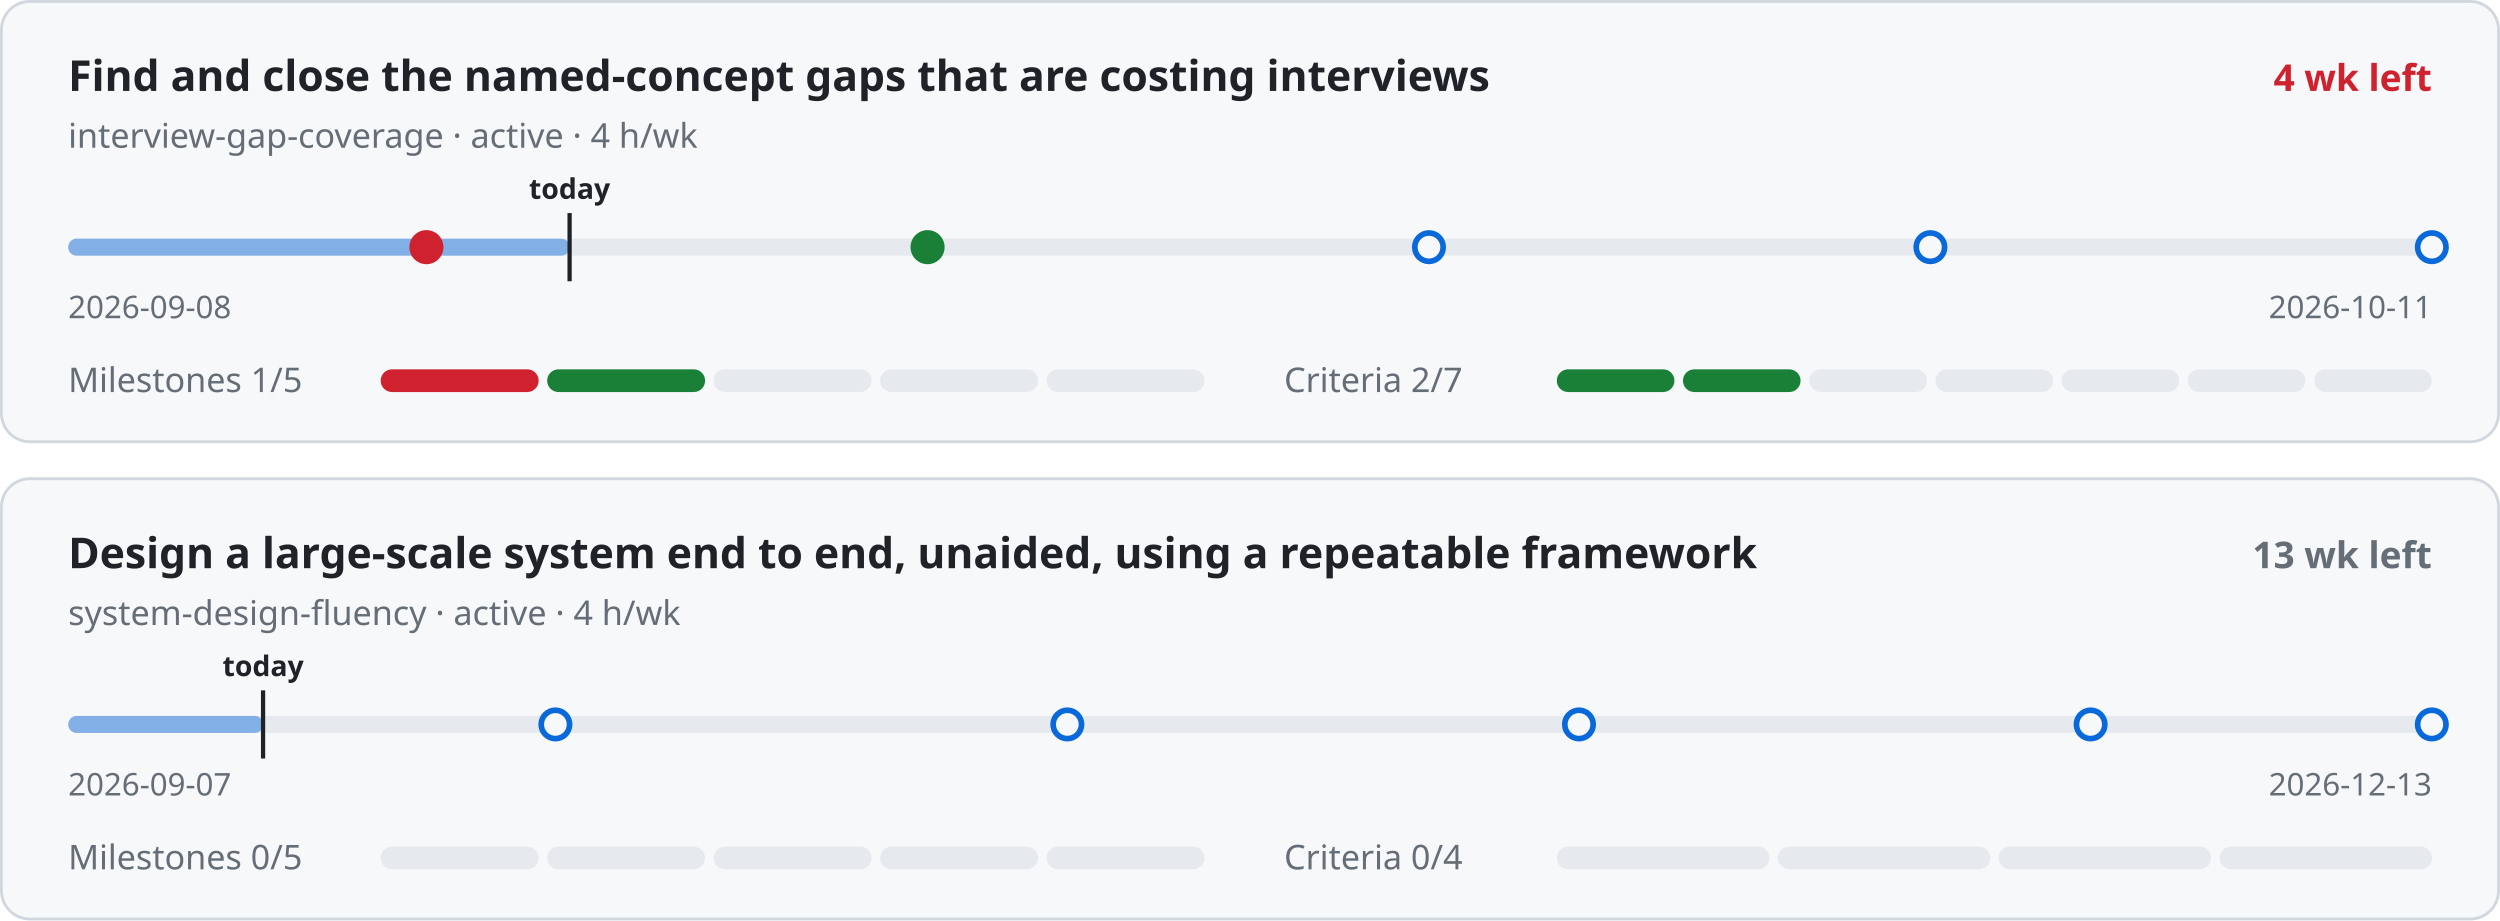
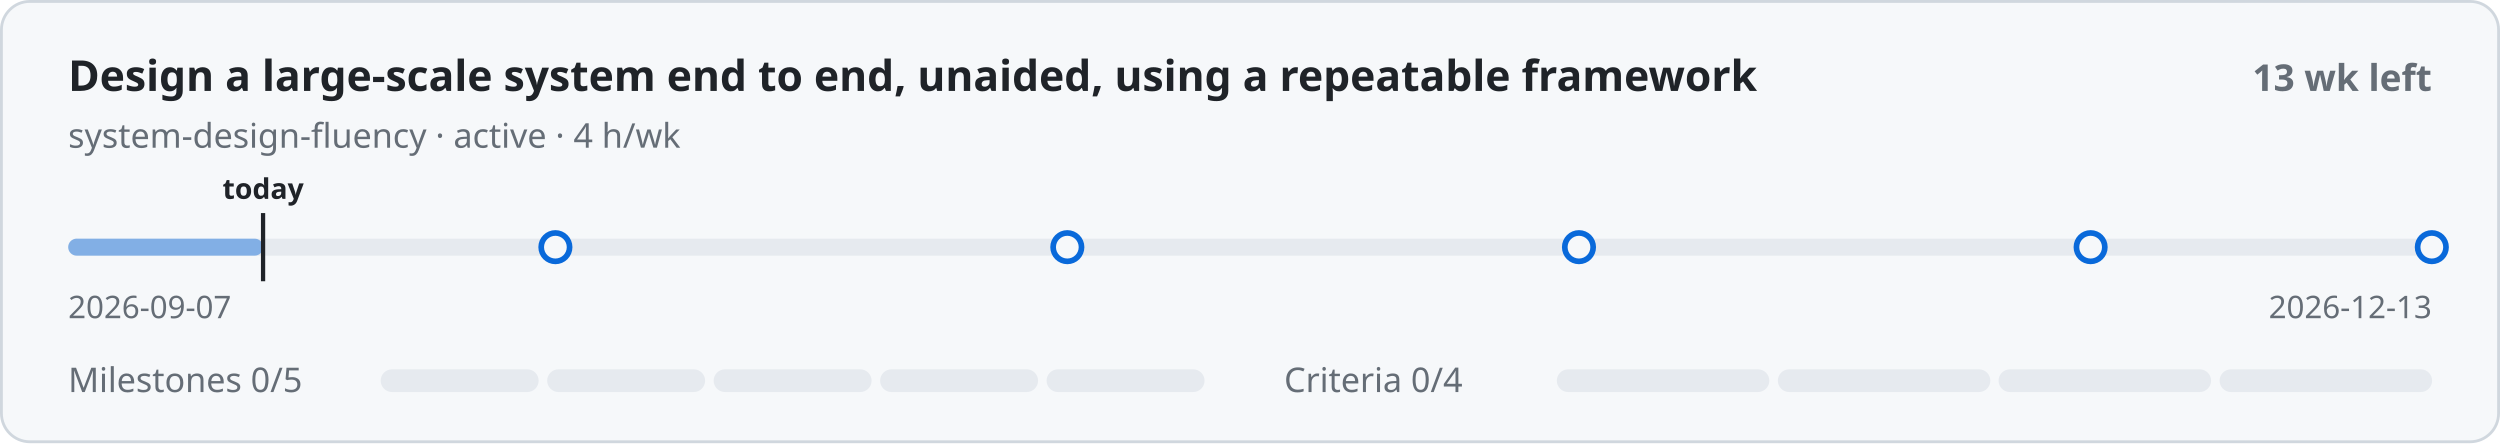
- <svg xmlns="http://www.w3.org/2000/svg" width="880" height="324" viewBox="0 0 880 324" font-family="-apple-system, BlinkMacSystemFont, 'Segoe UI', 'Noto Sans', Helvetica, Arial, sans-serif">
+ <svg xmlns="http://www.w3.org/2000/svg" width="880" height="156" viewBox="0 0 880 156" font-family="-apple-system, BlinkMacSystemFont, 'Segoe UI', 'Noto Sans', Helvetica, Arial, sans-serif">
  <rect x="0.5" y="0.5" width="879" height="155" rx="10" fill="#f6f8fa" stroke="#d0d7de" />
-   <text x="24" y="32" fill="#1f2328" font-size="15" font-weight="600" text-anchor="start">Find and close the named-concept gaps that are costing interviews</text>
-   <text x="856" y="32" fill="#cf222e" font-size="13" font-weight="600" text-anchor="end">4 wk left</text>
-   <text x="24" y="52" fill="#656d76" font-size="12" font-weight="400" text-anchor="start">interview-gap-coverage · active · 4 h/wk</text>
+   <text x="24" y="32" fill="#1f2328" font-size="15" font-weight="600" text-anchor="start">Design a large-scale system end to end, unaided, using a repeatable framework</text>
+   <text x="856" y="32" fill="#656d76" font-size="13" font-weight="600" text-anchor="end">13 wk left</text>
+   <text x="24" y="52" fill="#656d76" font-size="12" font-weight="400" text-anchor="start">system-design-fluency · active · 4 h/wk</text>
  <rect x="24" y="84" width="832" height="6" rx="3" fill="#e6eaef" />
-   <rect x="24" y="84" width="176.485" height="6" rx="3" fill="#0969da" fill-opacity="0.45" />
-   <line x1="200.5" y1="75" x2="200.5" y2="99" stroke="#1f2328" stroke-width="1.5" />
-   <text x="200.485" y="70" fill="#1f2328" font-size="10" font-weight="600" text-anchor="middle">today</text>
-   <circle cx="150.1" cy="87" r="6" fill="#cf222e" />
-   <circle cx="326.5" cy="87" r="6" fill="#1a7f37" />
-   <circle cx="503.0" cy="87" r="5" fill="#f6f8fa" stroke="#0969da" stroke-width="2" />
-   <circle cx="679.5" cy="87" r="5" fill="#f6f8fa" stroke="#0969da" stroke-width="2" />
+   <rect x="24" y="84" width="68.619" height="6" rx="3" fill="#0969da" fill-opacity="0.45" />
+   <line x1="92.6" y1="75" x2="92.6" y2="99" stroke="#1f2328" stroke-width="1.5" />
+   <text x="92.619" y="70" fill="#1f2328" font-size="10" font-weight="600" text-anchor="middle">today</text>
+   <circle cx="195.5" cy="87" r="5" fill="#f6f8fa" stroke="#0969da" stroke-width="2" />
+   <circle cx="375.7" cy="87" r="5" fill="#f6f8fa" stroke="#0969da" stroke-width="2" />
+   <circle cx="555.8" cy="87" r="5" fill="#f6f8fa" stroke="#0969da" stroke-width="2" />
+   <circle cx="735.9" cy="87" r="5" fill="#f6f8fa" stroke="#0969da" stroke-width="2" />
  <circle cx="856.0" cy="87" r="5" fill="#f6f8fa" stroke="#0969da" stroke-width="2" />
-   <text x="24" y="112" fill="#656d76" font-size="11" font-weight="400" text-anchor="start">2026-09-08</text>
-   <text x="856" y="112" fill="#656d76" font-size="11" font-weight="400" text-anchor="end">2026-10-11</text>
-   <text x="24" y="138" fill="#656d76" font-size="12" font-weight="400" text-anchor="start">Milestones 1/5</text>
-   <rect x="134.0" y="130" width="55.6" height="8" rx="4" fill="#cf222e" />
-   <rect x="192.6" y="130" width="55.6" height="8" rx="4" fill="#1a7f37" />
+   <text x="24" y="112" fill="#656d76" font-size="11" font-weight="400" text-anchor="start">2026-09-07</text>
+   <text x="856" y="112" fill="#656d76" font-size="11" font-weight="400" text-anchor="end">2026-12-13</text>
+   <text x="24" y="138" fill="#656d76" font-size="12" font-weight="400" text-anchor="start">Milestones 0/5</text>
+   <rect x="134.0" y="130" width="55.6" height="8" rx="4" fill="#e6eaef" />
+   <rect x="192.6" y="130" width="55.6" height="8" rx="4" fill="#e6eaef" />
  <rect x="251.2" y="130" width="55.6" height="8" rx="4" fill="#e6eaef" />
  <rect x="309.8" y="130" width="55.6" height="8" rx="4" fill="#e6eaef" />
  <rect x="368.4" y="130" width="55.6" height="8" rx="4" fill="#e6eaef" />
-   <text x="452" y="138" fill="#656d76" font-size="12" font-weight="400" text-anchor="start">Criteria 2/7</text>
-   <rect x="548.0" y="130" width="41.4" height="8" rx="4" fill="#1a7f37" />
-   <rect x="592.4" y="130" width="41.4" height="8" rx="4" fill="#1a7f37" />
-   <rect x="636.9" y="130" width="41.4" height="8" rx="4" fill="#e6eaef" />
-   <rect x="681.3" y="130" width="41.4" height="8" rx="4" fill="#e6eaef" />
-   <rect x="725.7" y="130" width="41.4" height="8" rx="4" fill="#e6eaef" />
-   <rect x="770.1" y="130" width="41.4" height="8" rx="4" fill="#e6eaef" />
-   <rect x="814.6" y="130" width="41.4" height="8" rx="4" fill="#e6eaef" />
-   <rect x="0.5" y="168.5" width="879" height="155" rx="10" fill="#f6f8fa" stroke="#d0d7de" />
-   <text x="24" y="200" fill="#1f2328" font-size="15" font-weight="600" text-anchor="start">Design a large-scale system end to end, unaided, using a repeatable framework</text>
-   <text x="856" y="200" fill="#656d76" font-size="13" font-weight="600" text-anchor="end">13 wk left</text>
-   <text x="24" y="220" fill="#656d76" font-size="12" font-weight="400" text-anchor="start">system-design-fluency · active · 4 h/wk</text>
-   <rect x="24" y="252" width="832" height="6" rx="3" fill="#e6eaef" />
-   <rect x="24" y="252" width="68.619" height="6" rx="3" fill="#0969da" fill-opacity="0.45" />
-   <line x1="92.6" y1="243" x2="92.6" y2="267" stroke="#1f2328" stroke-width="1.5" />
-   <text x="92.619" y="238" fill="#1f2328" font-size="10" font-weight="600" text-anchor="middle">today</text>
-   <circle cx="195.5" cy="255" r="5" fill="#f6f8fa" stroke="#0969da" stroke-width="2" />
-   <circle cx="375.7" cy="255" r="5" fill="#f6f8fa" stroke="#0969da" stroke-width="2" />
-   <circle cx="555.8" cy="255" r="5" fill="#f6f8fa" stroke="#0969da" stroke-width="2" />
-   <circle cx="735.9" cy="255" r="5" fill="#f6f8fa" stroke="#0969da" stroke-width="2" />
-   <circle cx="856.0" cy="255" r="5" fill="#f6f8fa" stroke="#0969da" stroke-width="2" />
-   <text x="24" y="280" fill="#656d76" font-size="11" font-weight="400" text-anchor="start">2026-09-07</text>
-   <text x="856" y="280" fill="#656d76" font-size="11" font-weight="400" text-anchor="end">2026-12-13</text>
-   <text x="24" y="306" fill="#656d76" font-size="12" font-weight="400" text-anchor="start">Milestones 0/5</text>
-   <rect x="134.0" y="298" width="55.6" height="8" rx="4" fill="#e6eaef" />
-   <rect x="192.6" y="298" width="55.6" height="8" rx="4" fill="#e6eaef" />
-   <rect x="251.2" y="298" width="55.6" height="8" rx="4" fill="#e6eaef" />
-   <rect x="309.8" y="298" width="55.6" height="8" rx="4" fill="#e6eaef" />
-   <rect x="368.4" y="298" width="55.6" height="8" rx="4" fill="#e6eaef" />
-   <text x="452" y="306" fill="#656d76" font-size="12" font-weight="400" text-anchor="start">Criteria 0/4</text>
-   <rect x="548.0" y="298" width="74.8" height="8" rx="4" fill="#e6eaef" />
-   <rect x="625.8" y="298" width="74.8" height="8" rx="4" fill="#e6eaef" />
-   <rect x="703.5" y="298" width="74.8" height="8" rx="4" fill="#e6eaef" />
-   <rect x="781.3" y="298" width="74.8" height="8" rx="4" fill="#e6eaef" />
+   <text x="452" y="138" fill="#656d76" font-size="12" font-weight="400" text-anchor="start">Criteria 0/4</text>
+   <rect x="548.0" y="130" width="74.8" height="8" rx="4" fill="#e6eaef" />
+   <rect x="625.8" y="130" width="74.8" height="8" rx="4" fill="#e6eaef" />
+   <rect x="703.5" y="130" width="74.8" height="8" rx="4" fill="#e6eaef" />
+   <rect x="781.3" y="130" width="74.8" height="8" rx="4" fill="#e6eaef" />
</svg>
